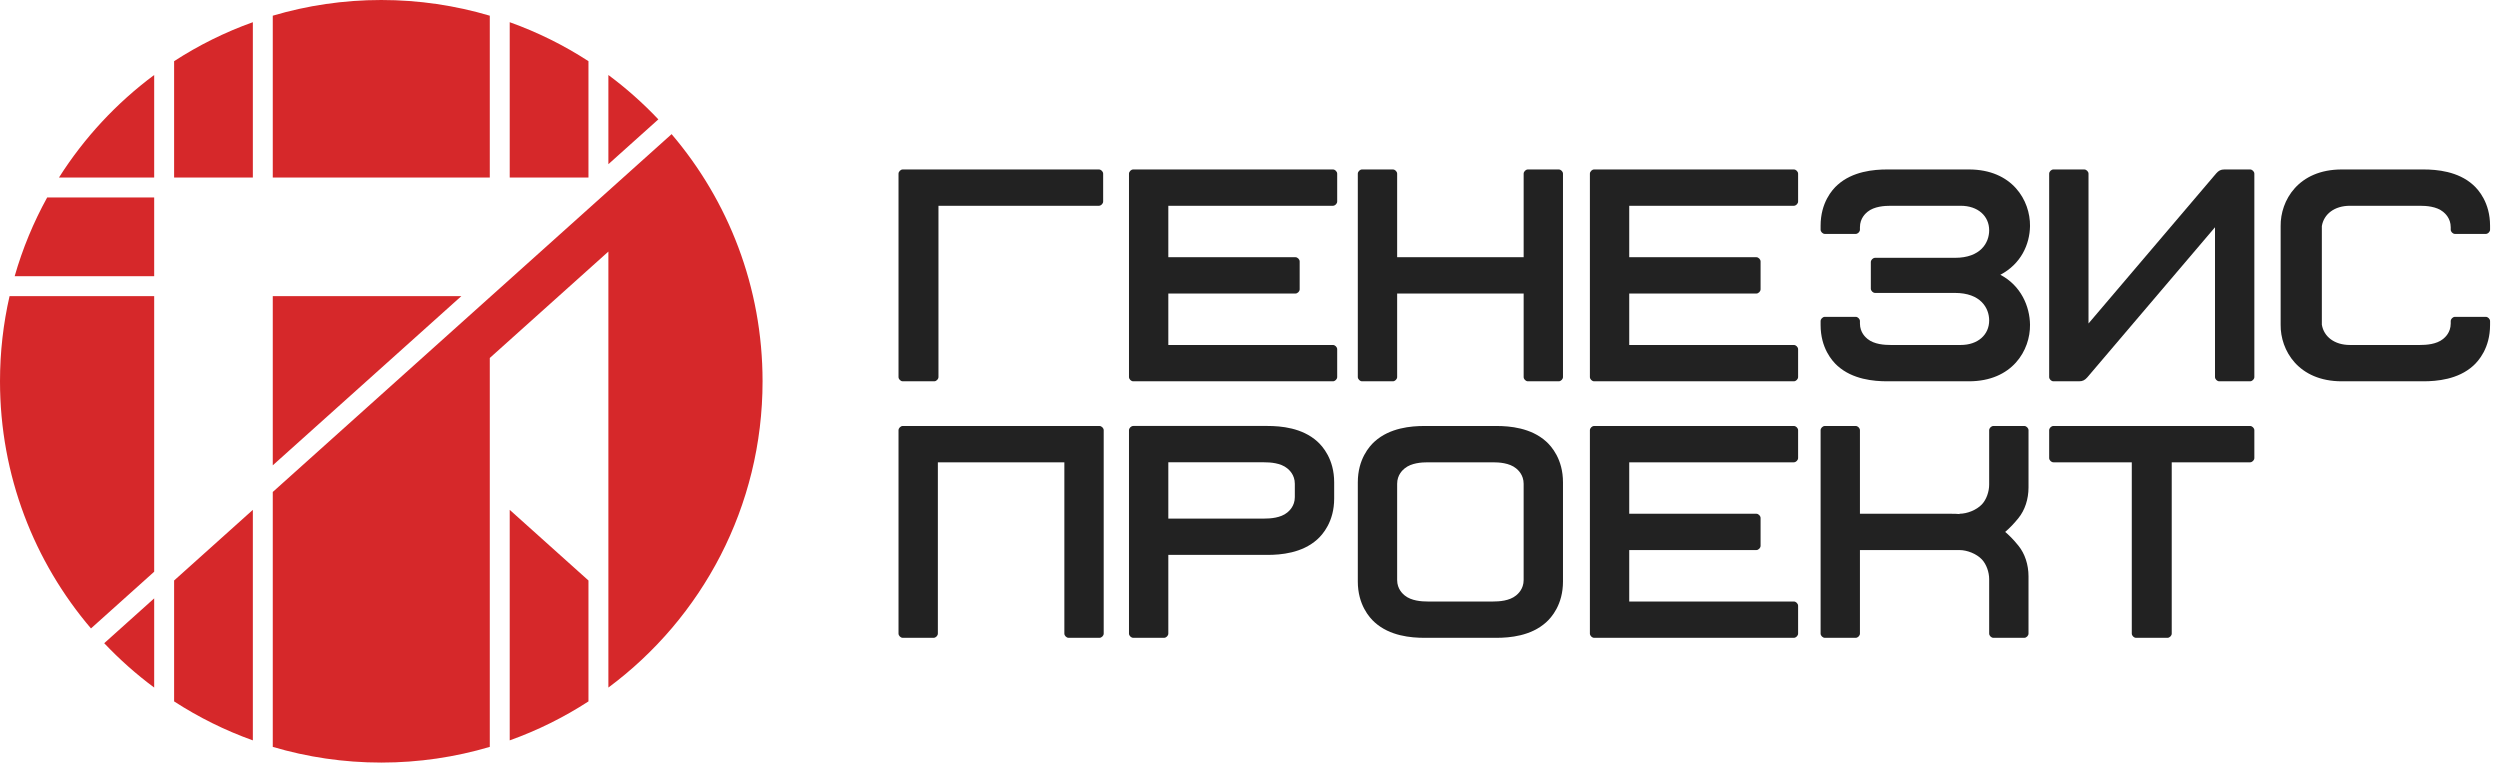
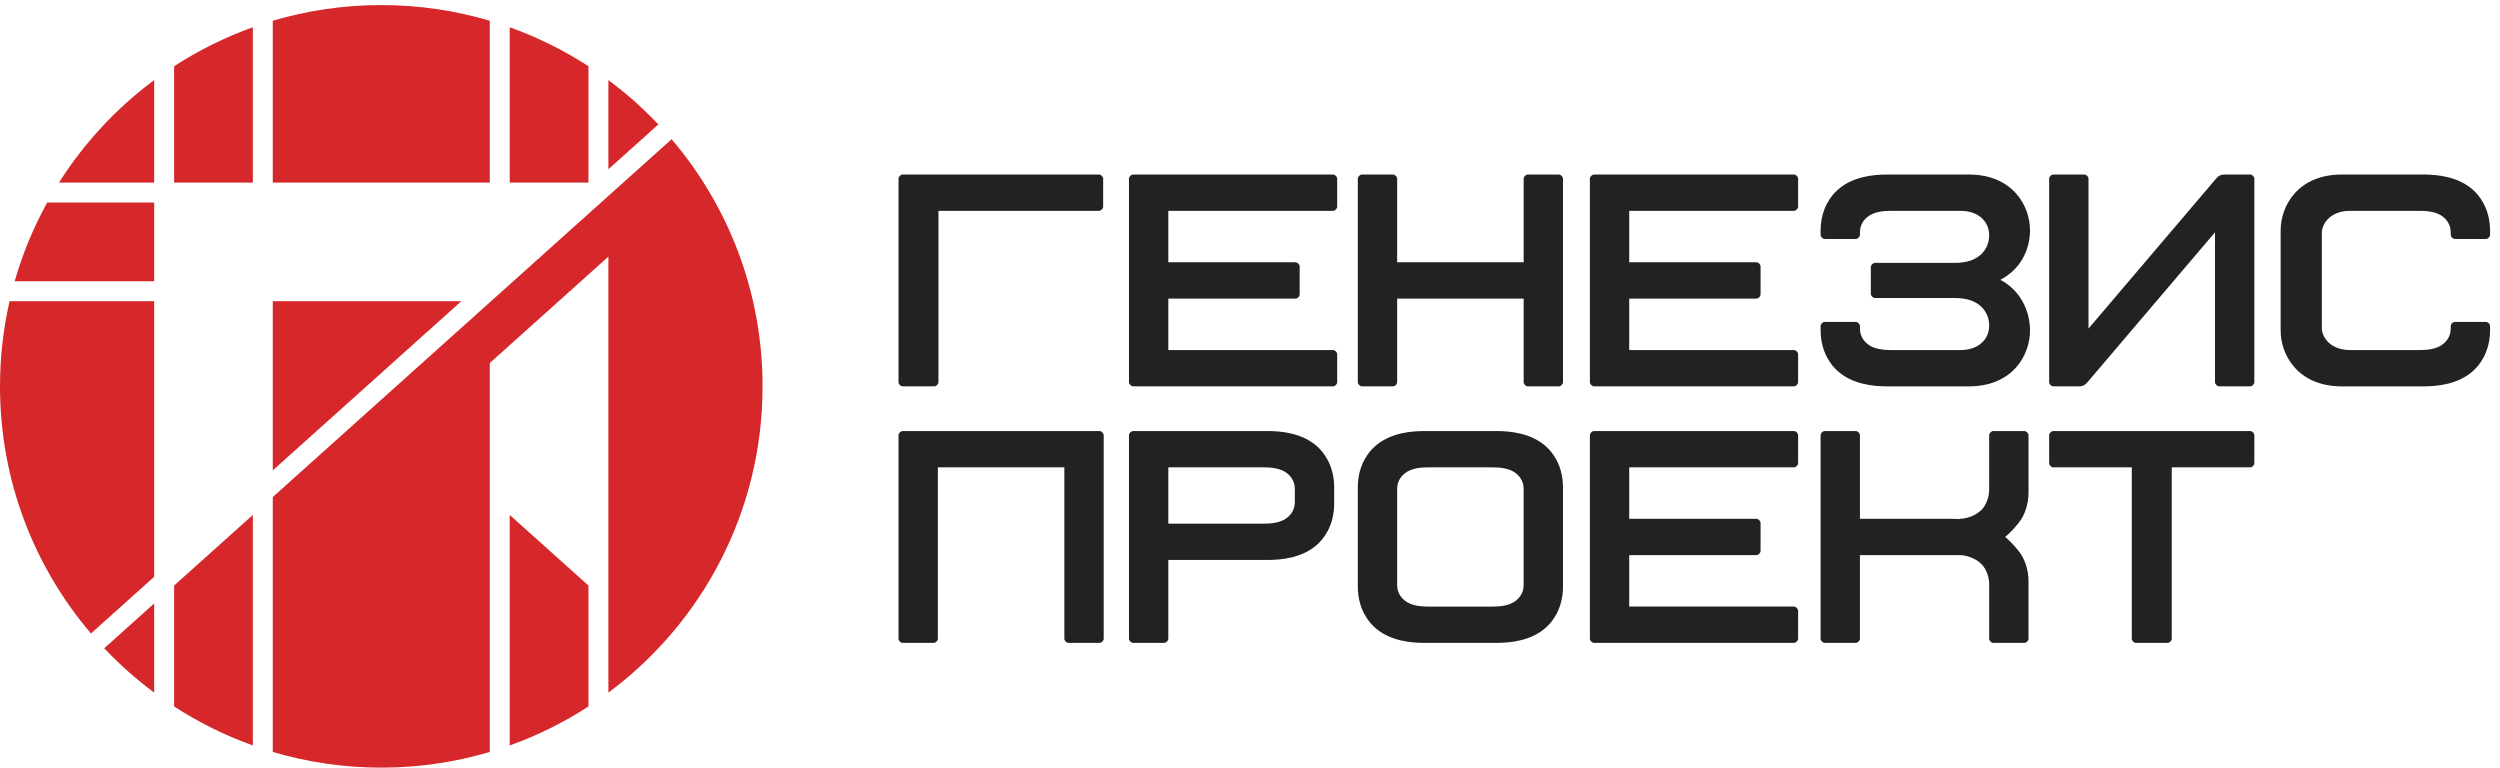
<svg xmlns="http://www.w3.org/2000/svg" width="241" height="74" viewBox="0 0 241 74" fill="none">
-   <path d="M90.468 19.837H105.936C106.139 19.837 106.344 19.632 106.344 19.428V16.744C106.344 16.54 106.139 16.336 105.936 16.336H87.025C86.822 16.336 86.617 16.54 86.617 16.744V36.349C86.617 36.553 86.821 36.757 87.025 36.757H90.06C90.263 36.757 90.468 36.553 90.468 36.349V19.837Z" fill="#222222" />
-   <path d="M112.626 19.837H128.497C128.701 19.837 128.905 19.632 128.905 19.428V16.744C128.905 16.54 128.701 16.336 128.497 16.336H109.243C109.038 16.336 108.834 16.54 108.834 16.744V36.349C108.834 36.553 109.038 36.757 109.243 36.757H128.497C128.701 36.757 128.905 36.553 128.905 36.349V33.665C128.905 33.46 128.701 33.256 128.497 33.256H112.626V28.297H124.879C125.084 28.297 125.288 28.092 125.288 27.888V25.204C125.288 25 125.084 24.795 124.879 24.795H112.626V19.836V19.837Z" fill="#222222" />
-   <path d="M134.685 24.796V16.744C134.685 16.54 134.481 16.336 134.276 16.336H131.3C131.097 16.336 130.893 16.54 130.893 16.744V36.349C130.893 36.553 131.097 36.757 131.3 36.757H134.276C134.481 36.757 134.685 36.553 134.685 36.349V28.297H146.88V36.349C146.88 36.553 147.083 36.757 147.288 36.757H150.264C150.468 36.757 150.672 36.553 150.672 36.349V16.744C150.672 16.54 150.468 16.336 150.264 16.336H147.288C147.083 16.336 146.88 16.54 146.88 16.744V24.796H134.685Z" fill="#222222" />
-   <path d="M157.058 19.837H172.928C173.133 19.837 173.337 19.632 173.337 19.428V16.744C173.337 16.54 173.133 16.336 172.928 16.336H153.674C153.47 16.336 153.266 16.54 153.266 16.744V36.349C153.266 36.553 153.47 36.757 153.674 36.757H172.928C173.133 36.757 173.337 36.553 173.337 36.349V33.665C173.337 33.46 173.133 33.256 172.928 33.256H157.058V28.297H169.311C169.515 28.297 169.72 28.092 169.72 27.888V25.204C169.72 25 169.515 24.795 169.311 24.795H157.058V19.836V19.837Z" fill="#222222" />
-   <path d="M201.332 31.185V16.744C201.332 16.54 201.128 16.336 200.923 16.336H197.948C197.743 16.336 197.539 16.54 197.539 16.744V36.349C197.539 36.553 197.743 36.757 197.948 36.757H200.427C200.777 36.757 200.982 36.64 201.215 36.378L213.526 21.908V36.349C213.526 36.553 213.73 36.757 213.935 36.757H216.911C217.115 36.757 217.319 36.553 217.319 36.349V16.744C217.319 16.54 217.115 16.336 216.911 16.336H214.43C214.081 16.336 213.876 16.452 213.643 16.715L201.331 31.185H201.332Z" fill="#222222" />
-   <path d="M188.459 24.854C190.938 24.854 191.756 23.396 191.756 22.2C191.756 20.828 190.676 19.837 189.013 19.837H182.273C181.661 19.837 180.669 19.895 180.028 20.42C179.852 20.566 179.298 21.033 179.298 21.908V22.141C179.298 22.346 179.094 22.55 178.89 22.55H175.914C175.71 22.55 175.506 22.346 175.506 22.141V21.762C175.506 19.545 176.614 18.29 177.139 17.824C178.598 16.511 180.64 16.336 181.923 16.336H189.801C194.001 16.336 195.723 19.34 195.694 21.791C195.666 23.561 194.825 25.44 192.835 26.488C194.825 27.536 195.67 29.532 195.694 31.302C195.726 33.752 194.001 36.757 189.801 36.757H181.923C180.64 36.757 178.598 36.582 177.139 35.27C176.614 34.803 175.506 33.548 175.506 31.331V30.951C175.506 30.747 175.71 30.543 175.914 30.543H178.89C179.094 30.543 179.298 30.747 179.298 30.951V31.185C179.298 32.06 179.853 32.527 180.028 32.673C180.669 33.198 181.661 33.256 182.273 33.256H189.013C190.676 33.256 191.756 32.264 191.756 30.893C191.756 29.697 190.938 28.238 188.459 28.238H180.757C180.553 28.238 180.348 28.034 180.348 27.83V26.488V25.262C180.348 25.059 180.553 24.854 180.757 24.854H188.459Z" fill="#222222" />
-   <path d="M87.025 41.065C86.822 41.065 86.617 41.269 86.617 41.473V61.078C86.617 61.281 86.822 61.486 87.025 61.486H90.001C90.205 61.486 90.41 61.281 90.41 61.078V44.566H102.604V61.078C102.604 61.281 102.808 61.486 103.012 61.486H105.988C106.192 61.486 106.397 61.281 106.397 61.078V41.473C106.397 41.269 106.192 41.065 105.988 41.065C99.858 41.065 93.156 41.065 87.025 41.065Z" fill="#222222" />
-   <path d="M109.243 41.064C109.038 41.064 108.834 41.268 108.834 41.473V61.077C108.834 61.281 109.038 61.485 109.243 61.485H112.218C112.423 61.485 112.626 61.281 112.626 61.077V53.492H122.195C123.479 53.492 125.521 53.317 126.98 52.004C127.505 51.537 128.614 50.283 128.614 48.066C128.614 47.287 128.614 47.268 128.614 46.49C128.614 44.273 127.505 43.018 126.98 42.551C125.521 41.239 123.479 41.063 122.195 41.063H118.476H109.243L109.243 41.064ZM112.626 49.991V44.565H118.476H121.846C122.458 44.565 123.45 44.623 124.092 45.149C124.267 45.295 124.821 45.761 124.821 46.636C124.821 47.293 124.821 47.264 124.821 47.92C124.821 48.795 124.267 49.262 124.092 49.408C123.451 49.933 122.458 49.992 121.846 49.992H112.627L112.626 49.991Z" fill="#222222" />
-   <path d="M140.534 61.486H137.311C136.027 61.486 133.985 61.311 132.526 59.998C132.001 59.532 130.893 58.277 130.893 56.06C130.893 52.87 130.893 49.681 130.893 46.491C130.893 44.274 132.001 43.019 132.526 42.552C133.985 41.239 136.026 41.065 137.311 41.065H140.534H144.254C145.537 41.065 147.579 41.239 149.038 42.552C149.563 43.019 150.672 44.274 150.672 46.491C150.672 49.681 150.672 52.87 150.672 56.06C150.672 58.277 149.563 59.532 149.038 59.998C147.579 61.311 145.537 61.486 144.254 61.486H140.534ZM140.534 44.566H137.66C137.048 44.566 136.056 44.624 135.414 45.15C135.239 45.295 134.685 45.762 134.685 46.637C134.685 49.729 134.685 52.822 134.685 55.915C134.685 56.789 135.239 57.256 135.414 57.402C136.056 57.927 137.048 57.986 137.66 57.986H140.534H143.904C144.516 57.986 145.508 57.928 146.15 57.402C146.325 57.256 146.879 56.789 146.879 55.915C146.879 52.822 146.879 49.729 146.879 46.637C146.879 45.762 146.325 45.295 146.15 45.15C145.508 44.624 144.516 44.566 143.904 44.566H140.534Z" fill="#222222" />
-   <path d="M157.058 44.566H172.928C173.133 44.566 173.337 44.361 173.337 44.157V41.473C173.337 41.269 173.133 41.065 172.928 41.065H153.674C153.47 41.065 153.266 41.269 153.266 41.473V61.078C153.266 61.281 153.47 61.486 153.674 61.486H172.928C173.133 61.486 173.337 61.281 173.337 61.078V58.394C173.337 58.189 173.133 57.985 172.928 57.985H157.058V53.026H169.311C169.515 53.026 169.72 52.822 169.72 52.617V49.933C169.72 49.729 169.515 49.525 169.311 49.525H157.058V44.565V44.566Z" fill="#222222" />
-   <path d="M209.354 44.566H216.911C217.115 44.566 217.319 44.361 217.319 44.157V41.473C217.319 41.269 217.114 41.065 216.911 41.065C209.978 41.065 204.537 41.065 197.948 41.065C197.744 41.065 197.539 41.269 197.539 41.473V44.157C197.539 44.361 197.743 44.566 197.948 44.566H205.504V61.078C205.504 61.281 205.708 61.486 205.912 61.486H208.947C209.15 61.486 209.355 61.281 209.355 61.078V44.566H209.354Z" fill="#222222" />
-   <path d="M179.298 49.525V41.473C179.298 41.269 179.094 41.065 178.89 41.065H175.914C175.71 41.065 175.506 41.269 175.506 41.473V61.078C175.506 61.282 175.71 61.486 175.914 61.486H178.89C179.094 61.486 179.298 61.282 179.298 61.078V53.026H188.897C189.625 53.026 190.53 53.376 191.055 53.93C191.492 54.397 191.756 55.156 191.756 55.827V61.078C191.756 61.282 191.959 61.486 192.164 61.486H195.139C195.344 61.486 195.548 61.282 195.548 61.078V55.564C195.548 54.426 195.197 53.376 194.586 52.617C192.701 50.263 190.687 49.525 188.05 49.525H179.299H179.298Z" fill="#222222" />
-   <path d="M188.896 49.525C189.626 49.525 190.53 49.175 191.056 48.62C191.493 48.154 191.755 47.395 191.755 46.724V41.473C191.755 41.269 191.96 41.065 192.165 41.065H195.14C195.345 41.065 195.549 41.269 195.549 41.473V46.987C195.549 48.125 195.198 49.175 194.586 49.933C192.908 52.03 191.127 52.845 188.897 52.998V49.525H188.896Z" fill="#222222" />
-   <path d="M223.826 21.791C224.02 20.637 225.042 19.837 226.535 19.837H233.274C233.887 19.837 234.878 19.895 235.52 20.42C235.695 20.566 236.25 21.033 236.25 21.908V22.141C236.25 22.346 236.454 22.55 236.658 22.55H239.634C239.838 22.55 240.042 22.346 240.042 22.141V21.762C240.042 19.545 238.933 18.29 238.408 17.824C236.95 16.511 234.908 16.336 233.624 16.336H225.747C221.546 16.336 219.825 19.34 219.854 21.791V31.302C219.821 33.752 221.546 36.757 225.747 36.757H233.624C234.908 36.757 236.95 36.582 238.408 35.269C238.933 34.803 240.042 33.548 240.042 31.331V30.952C240.042 30.747 239.838 30.544 239.634 30.544H236.658C236.454 30.544 236.25 30.747 236.25 30.952V31.185C236.25 32.06 235.695 32.528 235.52 32.673C234.878 33.198 233.887 33.256 233.274 33.256H226.535C225.043 33.256 224.02 32.457 223.826 31.302V21.791Z" fill="#222222" />
-   <path fill-rule="evenodd" clip-rule="evenodd" d="M36.756 0C40.39 0 43.9 0.531 47.216 1.513V17.114L26.295 17.113V1.512C29.611 0.53 33.121 0 36.756 0V0ZM49.137 2.14C51.826 3.102 54.37 4.367 56.728 5.897V17.114H49.137V2.14ZM58.648 7.23C60.376 8.514 61.989 9.946 63.465 11.507L58.648 15.828V7.23ZM64.742 12.931C70.21 19.346 73.511 27.665 73.511 36.756C73.511 48.852 67.667 59.584 58.648 66.281V56.398V24.251L47.216 34.508V56.398V71.999C43.9 72.981 40.39 73.512 36.756 73.512C33.121 73.512 29.611 72.982 26.295 71.999V56.398V47.426L64.742 12.931H64.742ZM56.728 67.615C54.37 69.144 51.826 70.41 49.137 71.372V49.15L56.728 55.96V67.615ZM24.375 71.372C21.686 70.41 19.142 69.144 16.784 67.615V55.96L24.375 49.149V71.372ZM14.863 66.281C13.135 64.998 11.523 63.565 10.046 62.005L14.863 57.683V66.281ZM8.77 60.581C3.301 54.166 0 45.847 0 36.756C0 33.934 0.319 31.186 0.922 28.546H14.863V31.53V55.114L8.77 60.581ZM1.414 26.625C2.177 23.958 3.235 21.416 4.549 19.034H14.863V26.625H1.415H1.414ZM5.685 17.114C8.114 13.281 11.231 9.929 14.863 7.23V17.113V17.114H5.685ZM16.784 5.897C19.141 4.367 21.686 3.102 24.375 2.14V17.113H16.784V5.897ZM44.475 28.546H43.269H26.295V44.857L44.475 28.546Z" fill="#D6282A" />
+   <path d="M90.468 20.325H105.936C106.139 20.325 106.344 20.12 106.344 19.917V17.232C106.344 17.029 106.139 16.824 105.936 16.824H87.025C86.822 16.824 86.617 17.029 86.617 17.232V36.837C86.617 37.041 86.821 37.245 87.025 37.245H90.06C90.263 37.245 90.468 37.041 90.468 36.837V20.325Z" fill="#222222" />
+   <path d="M112.626 20.325H128.497C128.701 20.325 128.905 20.12 128.905 19.917V17.232C128.905 17.029 128.701 16.824 128.497 16.824H109.243C109.038 16.824 108.834 17.029 108.834 17.232V36.837C108.834 37.041 109.038 37.245 109.243 37.245H128.497C128.701 37.245 128.905 37.041 128.905 36.837V34.153C128.905 33.949 128.701 33.744 128.497 33.744H112.626V28.785H124.879C125.084 28.785 125.288 28.581 125.288 28.376V25.692C125.288 25.488 125.084 25.284 124.879 25.284H112.626V20.325V20.325Z" fill="#222222" />
+   <path d="M134.685 25.284V17.232C134.685 17.029 134.481 16.824 134.276 16.824H131.3C131.097 16.824 130.893 17.029 130.893 17.232V36.837C130.893 37.041 131.097 37.245 131.3 37.245H134.276C134.481 37.245 134.685 37.041 134.685 36.837V28.785H146.88V36.837C146.88 37.041 147.083 37.245 147.288 37.245H150.264C150.468 37.245 150.672 37.041 150.672 36.837V17.232C150.672 17.029 150.468 16.824 150.264 16.824H147.288C147.083 16.824 146.88 17.029 146.88 17.232V25.284H134.685V25.284Z" fill="#222222" />
+   <path d="M157.058 20.325H172.928C173.133 20.325 173.337 20.12 173.337 19.917V17.232C173.337 17.029 173.133 16.824 172.928 16.824H153.674C153.47 16.824 153.266 17.029 153.266 17.232V36.837C153.266 37.041 153.47 37.245 153.674 37.245H172.928C173.133 37.245 173.337 37.041 173.337 36.837V34.153C173.337 33.949 173.133 33.744 172.928 33.744H157.058V28.785H169.311C169.515 28.785 169.72 28.581 169.72 28.376V25.692C169.72 25.488 169.515 25.284 169.311 25.284H157.058V20.325V20.325Z" fill="#222222" />
+   <path d="M201.332 31.674V17.232C201.332 17.029 201.128 16.824 200.923 16.824H197.948C197.743 16.824 197.539 17.029 197.539 17.232V36.837C197.539 37.041 197.743 37.245 197.948 37.245H200.427C200.777 37.245 200.982 37.129 201.215 36.866L213.526 22.396V36.837C213.526 37.041 213.73 37.245 213.935 37.245H216.911C217.115 37.245 217.319 37.041 217.319 36.837V17.232C217.319 17.029 217.115 16.824 216.911 16.824H214.43C214.081 16.824 213.876 16.94 213.643 17.204L201.331 31.674H201.332Z" fill="#222222" />
+   <path d="M188.459 25.343C190.938 25.343 191.756 23.884 191.756 22.688C191.756 21.316 190.676 20.325 189.013 20.325H182.273C181.661 20.325 180.669 20.383 180.028 20.909C179.852 21.054 179.298 21.521 179.298 22.396V22.63C179.298 22.834 179.094 23.038 178.89 23.038H175.914C175.71 23.038 175.506 22.834 175.506 22.63V22.25C175.506 20.033 176.614 18.779 177.139 18.312C178.598 16.999 180.64 16.824 181.923 16.824H189.801C194.001 16.824 195.723 19.828 195.694 22.28C195.666 24.049 194.825 25.928 192.835 26.976C194.825 28.024 195.67 30.02 195.694 31.79C195.726 34.241 194.001 37.246 189.801 37.246H181.923C180.64 37.246 178.598 37.071 177.139 35.758C176.614 35.291 175.506 34.036 175.506 31.819V31.44C175.506 31.235 175.71 31.032 175.914 31.032H178.89C179.094 31.032 179.298 31.235 179.298 31.44V31.674C179.298 32.548 179.853 33.015 180.028 33.161C180.669 33.686 181.661 33.745 182.273 33.745H189.013C190.676 33.745 191.756 32.753 191.756 31.382C191.756 30.186 190.938 28.727 188.459 28.727H180.757C180.553 28.727 180.348 28.522 180.348 28.318V26.976V25.75C180.348 25.547 180.553 25.343 180.757 25.343H188.459V25.343Z" fill="#222222" />
+   <path d="M87.025 41.553C86.822 41.553 86.617 41.757 86.617 41.961V61.566C86.617 61.77 86.822 61.974 87.025 61.974H90.001C90.205 61.974 90.41 61.77 90.41 61.566V45.054H102.604V61.566C102.604 61.77 102.808 61.974 103.012 61.974H105.988C106.192 61.974 106.397 61.77 106.397 61.566V41.961C106.397 41.757 106.192 41.553 105.988 41.553C99.858 41.553 93.156 41.553 87.025 41.553V41.553Z" fill="#222222" />
+   <path d="M109.243 41.552C109.038 41.552 108.834 41.757 108.834 41.961V61.566C108.834 61.769 109.038 61.974 109.243 61.974H112.218C112.423 61.974 112.626 61.769 112.626 61.566V53.98H122.195C123.479 53.98 125.521 53.805 126.98 52.493C127.505 52.025 128.614 50.771 128.614 48.554C128.614 47.776 128.614 47.757 128.614 46.978C128.614 44.761 127.505 43.507 126.98 43.04C125.521 41.727 123.479 41.552 122.195 41.552H118.476H109.243L109.243 41.552ZM112.626 50.48V45.054H118.476H121.846C122.458 45.054 123.45 45.112 124.092 45.637C124.267 45.783 124.821 46.25 124.821 47.125C124.821 47.781 124.821 47.752 124.821 48.408C124.821 49.284 124.267 49.751 124.092 49.896C123.451 50.422 122.458 50.48 121.846 50.48H112.627L112.626 50.48Z" fill="#222222" />
+   <path d="M140.534 61.974H137.311C136.027 61.974 133.985 61.799 132.526 60.486C132.001 60.02 130.893 58.765 130.893 56.548C130.893 53.358 130.893 50.169 130.893 46.979C130.893 44.762 132.001 43.508 132.526 43.041C133.985 41.728 136.026 41.553 137.311 41.553H140.534H144.254C145.537 41.553 147.579 41.728 149.038 43.041C149.563 43.508 150.672 44.762 150.672 46.979C150.672 50.169 150.672 53.358 150.672 56.548C150.672 58.765 149.563 60.02 149.038 60.486C147.579 61.799 145.537 61.974 144.254 61.974H140.534ZM140.534 45.054H137.66C137.048 45.054 136.056 45.112 135.414 45.638C135.239 45.783 134.685 46.25 134.685 47.125C134.685 50.218 134.685 53.31 134.685 56.403C134.685 57.278 135.239 57.745 135.414 57.89C136.056 58.416 137.048 58.474 137.66 58.474H140.534H143.904C144.516 58.474 145.508 58.416 146.15 57.89C146.325 57.745 146.879 57.278 146.879 56.403C146.879 53.31 146.879 50.218 146.879 47.125C146.879 46.25 146.325 45.784 146.15 45.638C145.508 45.112 144.516 45.054 143.904 45.054H140.534Z" fill="#222222" />
+   <path d="M157.058 45.054H172.928C173.133 45.054 173.337 44.85 173.337 44.645V41.961C173.337 41.757 173.133 41.553 172.928 41.553H153.674C153.47 41.553 153.266 41.757 153.266 41.961V61.566C153.266 61.77 153.47 61.974 153.674 61.974H172.928C173.133 61.974 173.337 61.77 173.337 61.566V58.882C173.337 58.678 173.133 58.473 172.928 58.473H157.058V53.514H169.311C169.515 53.514 169.72 53.31 169.72 53.105V50.422C169.72 50.217 169.515 50.013 169.311 50.013H157.058V45.054V45.054Z" fill="#222222" />
+   <path d="M209.354 45.054H216.911C217.115 45.054 217.319 44.85 217.319 44.645V41.961C217.319 41.757 217.114 41.553 216.911 41.553C209.978 41.553 204.537 41.553 197.948 41.553C197.744 41.553 197.539 41.757 197.539 41.961V44.645C197.539 44.85 197.743 45.054 197.948 45.054H205.504V61.566C205.504 61.77 205.708 61.974 205.912 61.974H208.947C209.15 61.974 209.355 61.77 209.355 61.566V45.054H209.354Z" fill="#222222" />
+   <path d="M179.298 50.013V41.961C179.298 41.757 179.094 41.553 178.89 41.553H175.914C175.71 41.553 175.506 41.757 175.506 41.961V61.566C175.506 61.77 175.71 61.975 175.914 61.975H178.89C179.094 61.975 179.298 61.77 179.298 61.566V53.514H188.897C189.625 53.514 190.53 53.864 191.055 54.419C191.492 54.885 191.756 55.644 191.756 56.315V61.566C191.756 61.77 191.959 61.975 192.164 61.975H195.139C195.344 61.975 195.548 61.77 195.548 61.566V56.052C195.548 54.914 195.197 53.864 194.586 53.106C192.701 50.751 190.687 50.013 188.05 50.013H179.299H179.298Z" fill="#222222" />
+   <path d="M188.896 50.013C189.626 50.013 190.53 49.663 191.056 49.109C191.493 48.642 191.755 47.883 191.755 47.212V41.961C191.755 41.757 191.96 41.553 192.165 41.553H195.14C195.345 41.553 195.549 41.757 195.549 41.961V47.475C195.549 48.613 195.198 49.663 194.586 50.422C192.908 52.518 191.127 53.333 188.897 53.486V50.013H188.896Z" fill="#222222" />
+   <path d="M223.826 22.28C224.02 21.125 225.042 20.325 226.535 20.325H233.274C233.887 20.325 234.878 20.383 235.52 20.909C235.695 21.054 236.25 21.521 236.25 22.396V22.63C236.25 22.834 236.454 23.038 236.658 23.038H239.634C239.838 23.038 240.042 22.834 240.042 22.63V22.25C240.042 20.033 238.933 18.779 238.408 18.312C236.95 16.999 234.908 16.824 233.624 16.824H225.747C221.546 16.824 219.825 19.828 219.854 22.28V31.79C219.821 34.24 221.546 37.246 225.747 37.246H233.624C234.908 37.246 236.95 37.071 238.408 35.757C238.933 35.291 240.042 34.036 240.042 31.819V31.441C240.042 31.236 239.838 31.032 239.634 31.032H236.658C236.454 31.032 236.25 31.236 236.25 31.441V31.674C236.25 32.548 235.695 33.016 235.52 33.161C234.878 33.686 233.887 33.745 233.274 33.745H226.535C225.043 33.745 224.02 32.945 223.826 31.79V22.28V22.28Z" fill="#222222" />
+   <path fill-rule="evenodd" clip-rule="evenodd" d="M36.756 0.488C40.39 0.488 43.9 1.019 47.216 2.001V17.602L26.295 17.602V2C29.611 1.018 33.121 0.488 36.756 0.488V0.488ZM49.137 2.628C51.826 3.59 54.37 4.856 56.728 6.385V17.602H49.137V2.628V2.628ZM58.648 7.719C60.376 9.002 61.989 10.434 63.465 11.995L58.648 16.317V7.719ZM64.742 13.419C70.21 19.835 73.511 28.153 73.511 37.244C73.511 49.34 67.667 60.072 58.648 66.769V56.887V24.739L47.216 34.996V56.887V72.487C43.9 73.469 40.39 74 36.756 74C33.121 74 29.611 73.47 26.295 72.487V56.886V47.914L64.742 13.419H64.742ZM56.728 68.103C54.37 69.632 51.826 70.898 49.137 71.86V49.638L56.728 56.448V68.103ZM24.375 71.86C21.686 70.898 19.142 69.632 16.784 68.103V56.448L24.375 49.637V71.86ZM14.863 66.769C13.135 65.486 11.523 64.053 10.046 62.493L14.863 58.172V66.769ZM8.77 61.069C3.301 54.654 0 46.335 0 37.244C0 34.422 0.319 31.674 0.922 29.034H14.863V32.019V55.602L8.77 61.069V61.069ZM1.414 27.114C2.177 24.446 3.235 21.904 4.549 19.522H14.863V27.114H1.415H1.414ZM5.685 17.602C8.114 13.769 11.231 10.417 14.863 7.719V17.602V17.602H5.685V17.602ZM16.784 6.385C19.141 4.856 21.686 3.591 24.375 2.628V17.602H16.784V6.385V6.385ZM44.475 29.034H43.269H26.295V45.345L44.475 29.034Z" fill="#D6282A" />
</svg>
